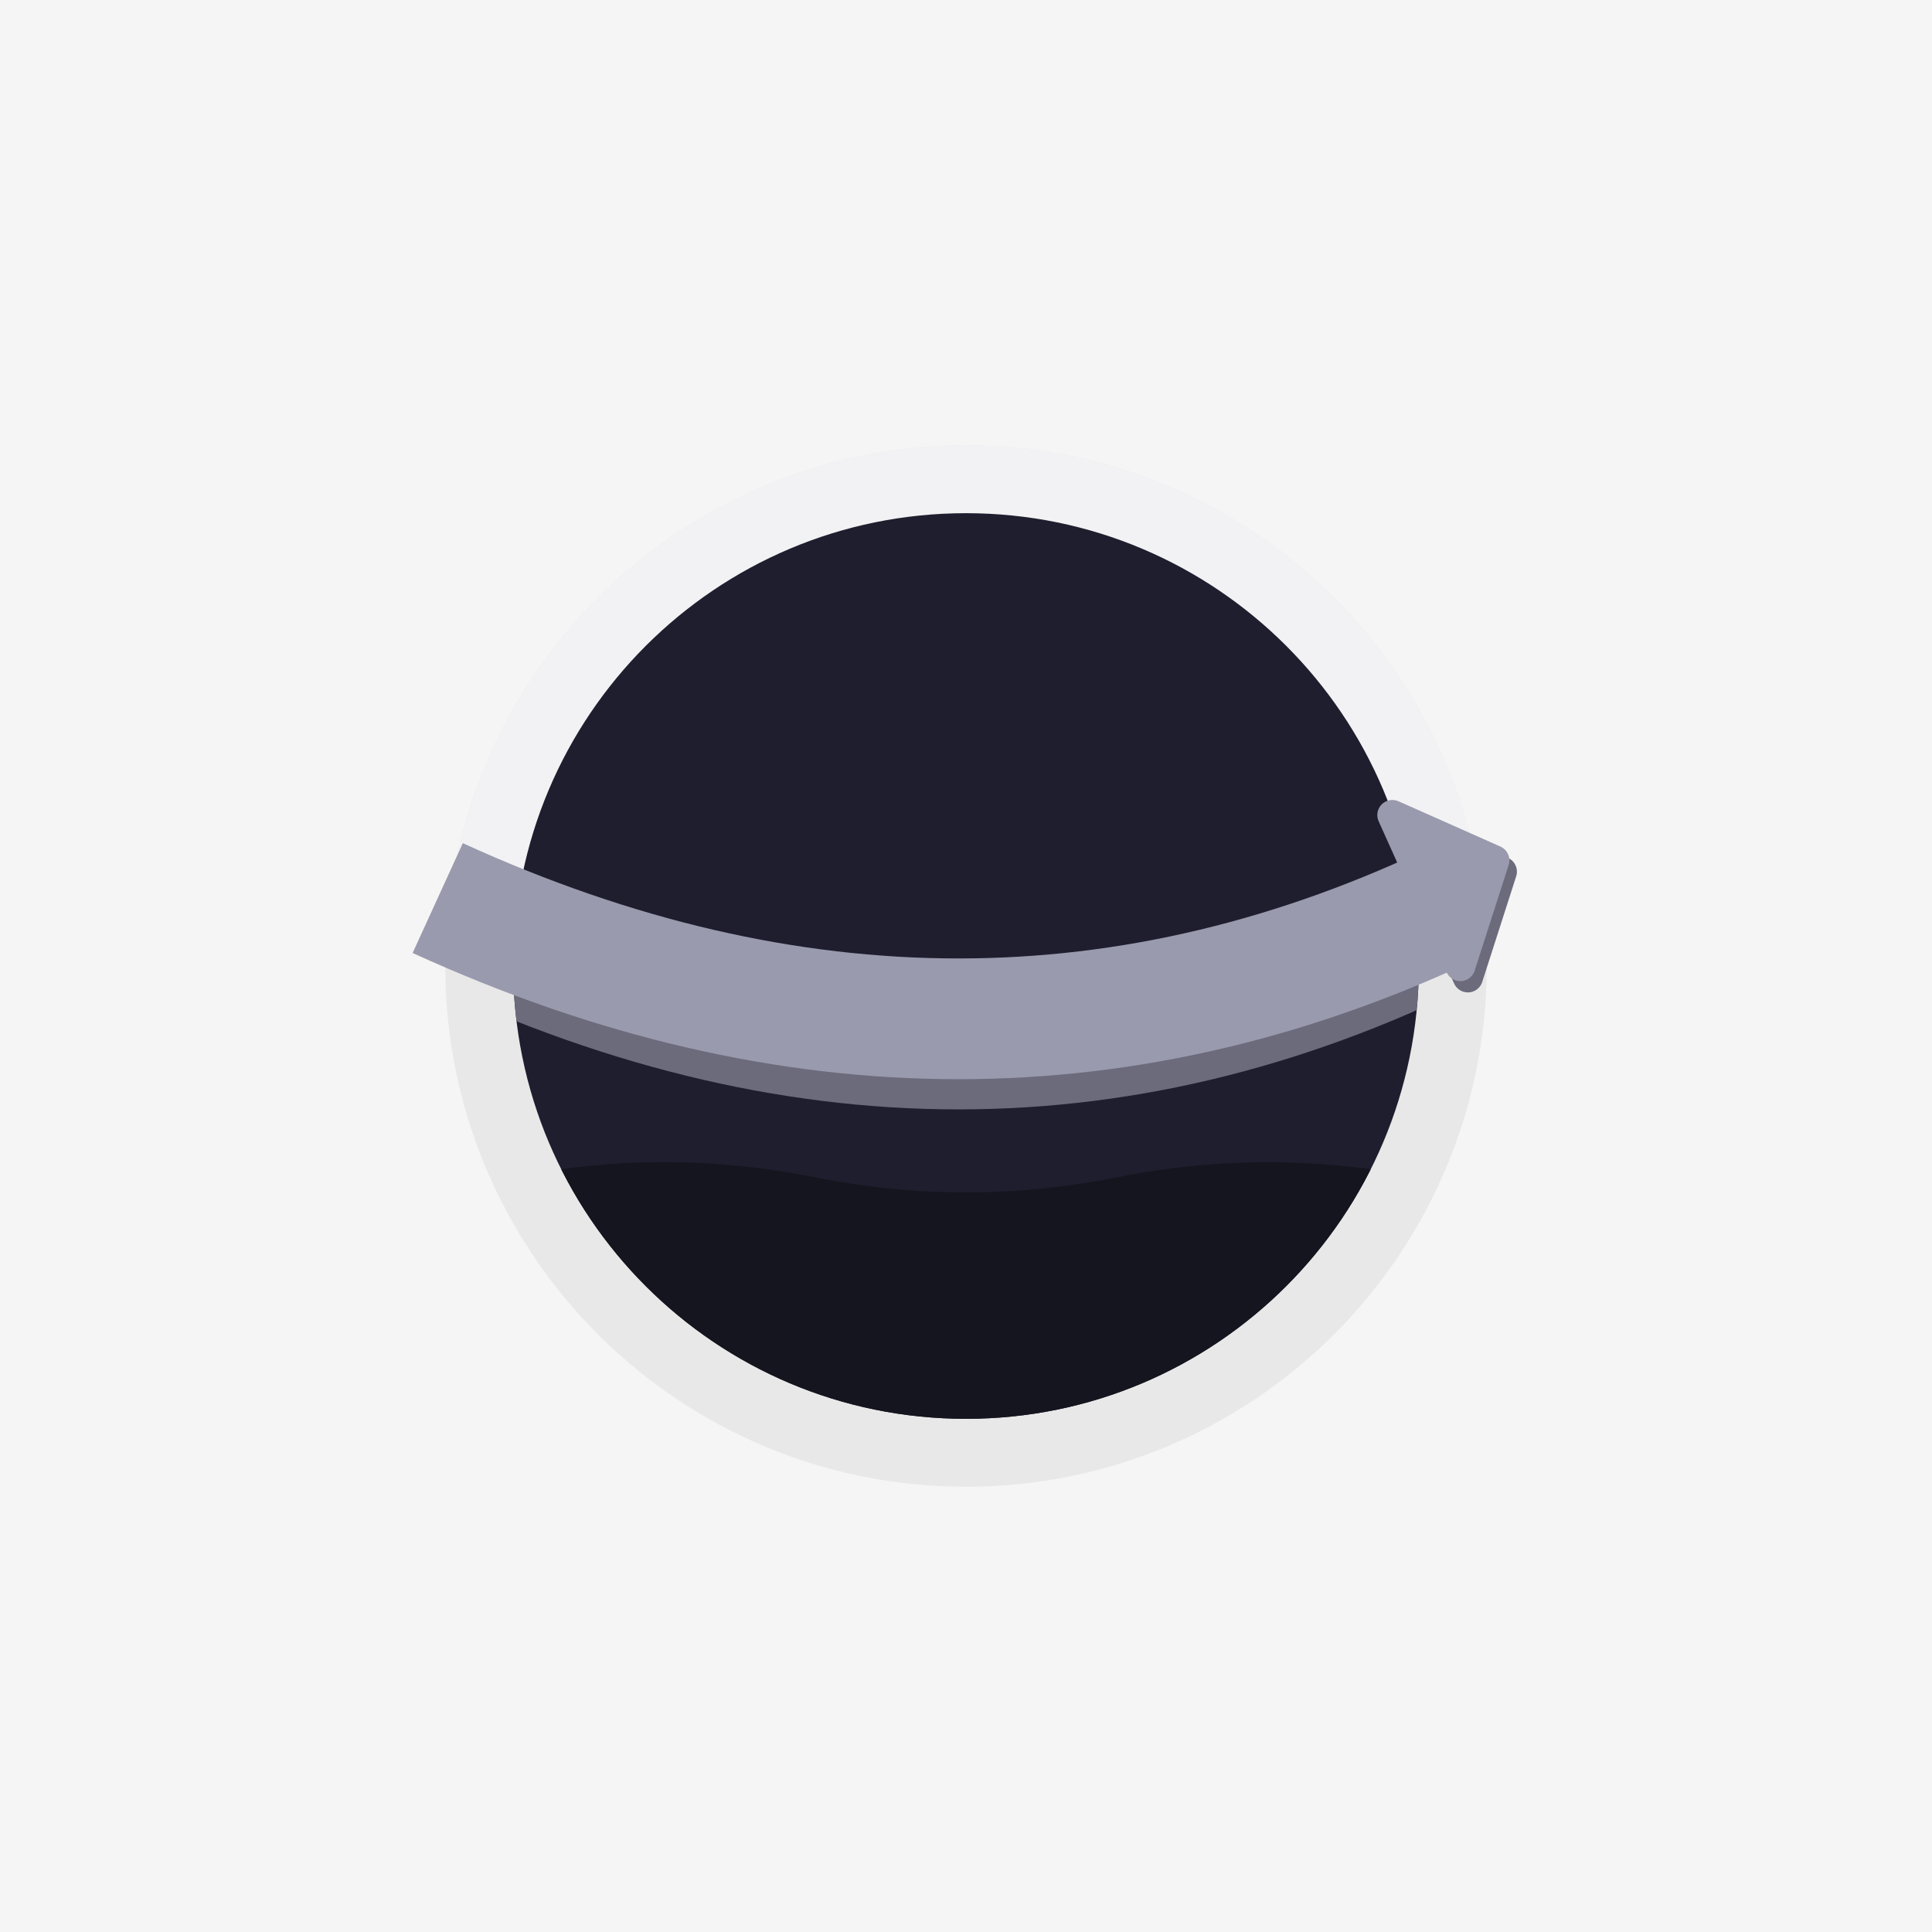
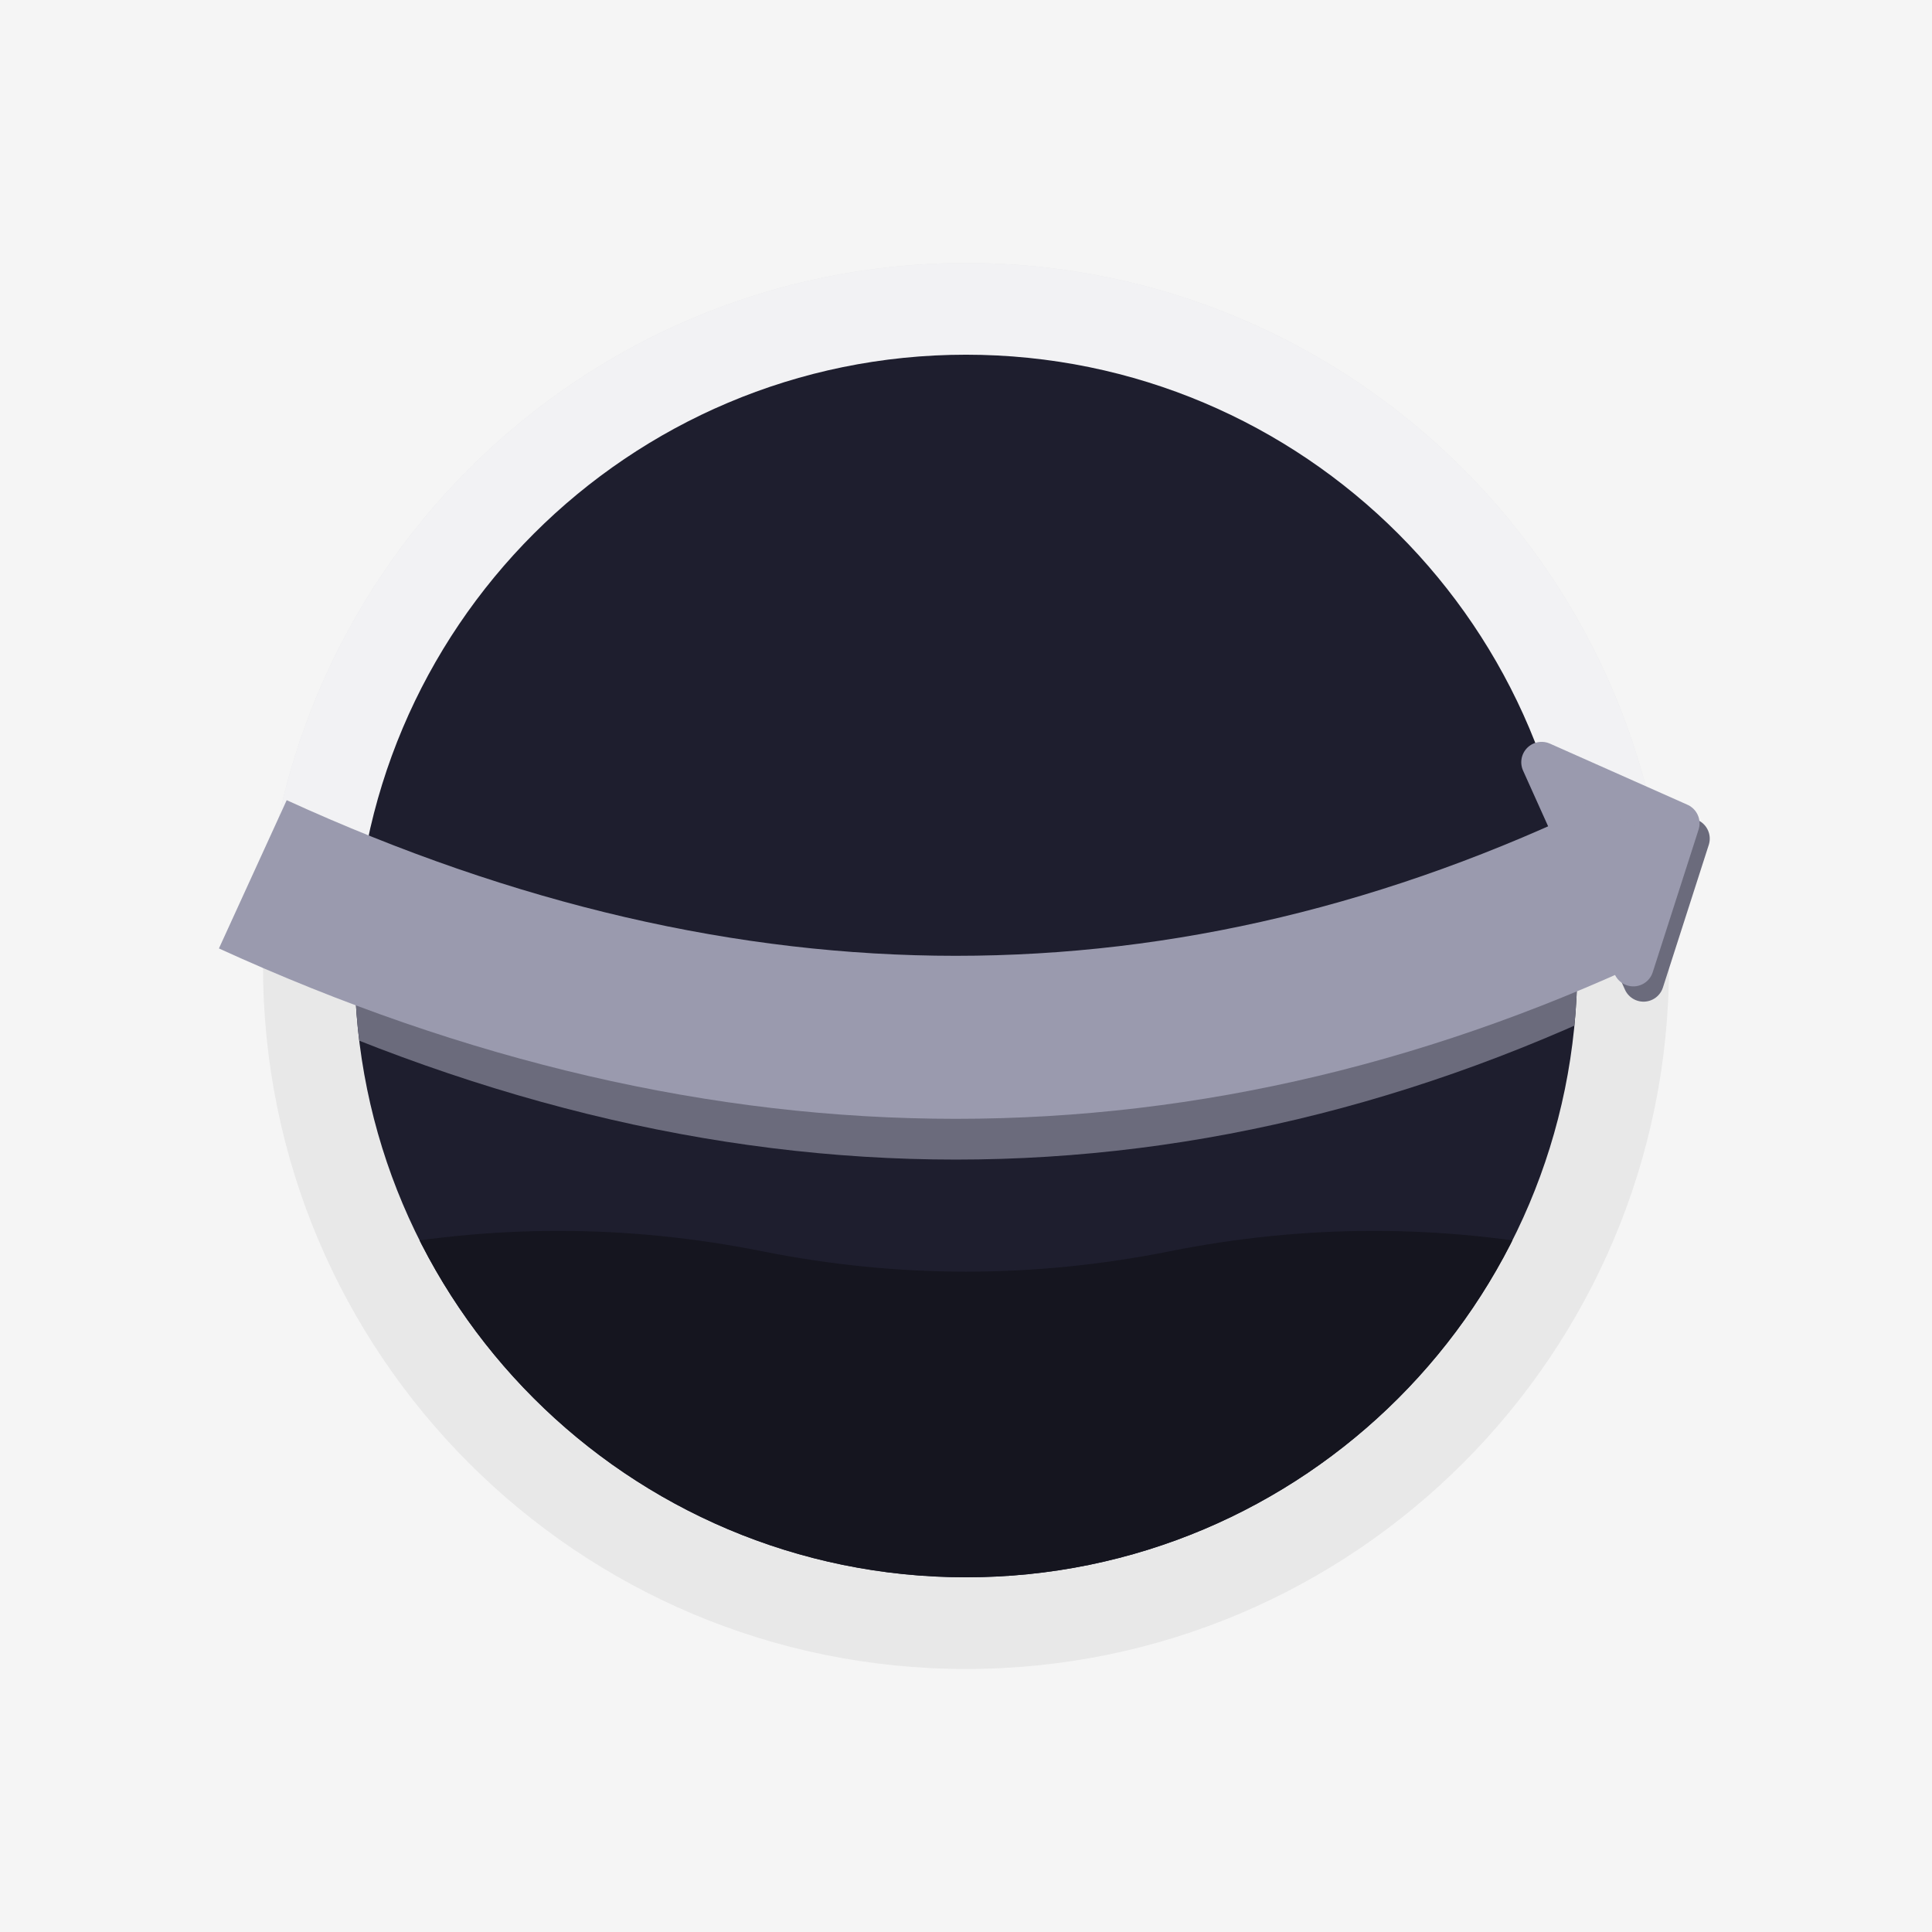
<svg xmlns="http://www.w3.org/2000/svg" viewBox="0 0 512 512">
  <defs>
    <clipPath id="sun-clip">
      <circle cx="256" cy="256" r="120" />
    </clipPath>
    <clipPath id="halo-clip">
      <circle cx="256" cy="256" r="138" />
    </clipPath>
  </defs>
-   <rect width="512" height="512" fill="#f5f5f5" />
-   <circle cx="256" cy="256" r="138" fill="#e8e8e8" />
-   <g clip-path="url(#halo-clip)">
-     <rect x="0" y="118" width="512" height="138" fill="#f2f2f4" />
+   <g transform="translate(256,256) scale(1.35) translate(-256,-256)">
+     <rect width="512" height="512" fill="#f5f5f5" />
+     <circle cx="256" cy="256" r="138" fill="#e8e8e8" />
+     <g clip-path="url(#halo-clip)">
+       <rect x="0" y="118" width="512" height="138" fill="#f2f2f4" />
+     </g>
+     <g clip-path="url(#sun-clip)">
+       <circle cx="256" cy="256" r="120" fill="#1e1e2e" />
+       <path d="M136 312 Q 176 304 216 312 T 296 312 T 376 312 L 376 376 L 136 376 Z" fill="#15151f" />
+       <path d="M116 244 Q256 312 388 244" fill="none" stroke="#6b6b7c" stroke-width="32" />
+     </g>
+     <path d="M116 238 Q256 302 388 238" fill="none" stroke="#9a9aae" stroke-width="32" />
+     <path d="M369 216 L396 228 L387 256 Z" fill="#6b6b7c" stroke="#6b6b7c" stroke-width="8" stroke-linejoin="round" transform="translate(2,3)" />
+     <path d="M369 216 L396 228 L387 256 Z" fill="#9a9aae" stroke="#9a9aae" stroke-width="8" stroke-linejoin="round" />
  </g>
-   <g clip-path="url(#sun-clip)">
-     <circle cx="256" cy="256" r="120" fill="#1e1e2e" />
-     <path d="M136 312 Q 176 304 216 312 T 296 312 T 376 312 L 376 376 L 136 376 Z" fill="#15151f" />
-     <path d="M116 244 Q256 312 388 244" fill="none" stroke="#6b6b7c" stroke-width="32" />
-   </g>
-   <path d="M116 238 Q256 302 388 238" fill="none" stroke="#9a9aae" stroke-width="32" />
-   <path d="M369 216 L396 228 L387 256 Z" fill="#6b6b7c" stroke="#6b6b7c" stroke-width="8" stroke-linejoin="round" transform="translate(2,3)" />
-   <path d="M369 216 L396 228 L387 256 Z" fill="#9a9aae" stroke="#9a9aae" stroke-width="8" stroke-linejoin="round" />
</svg>
